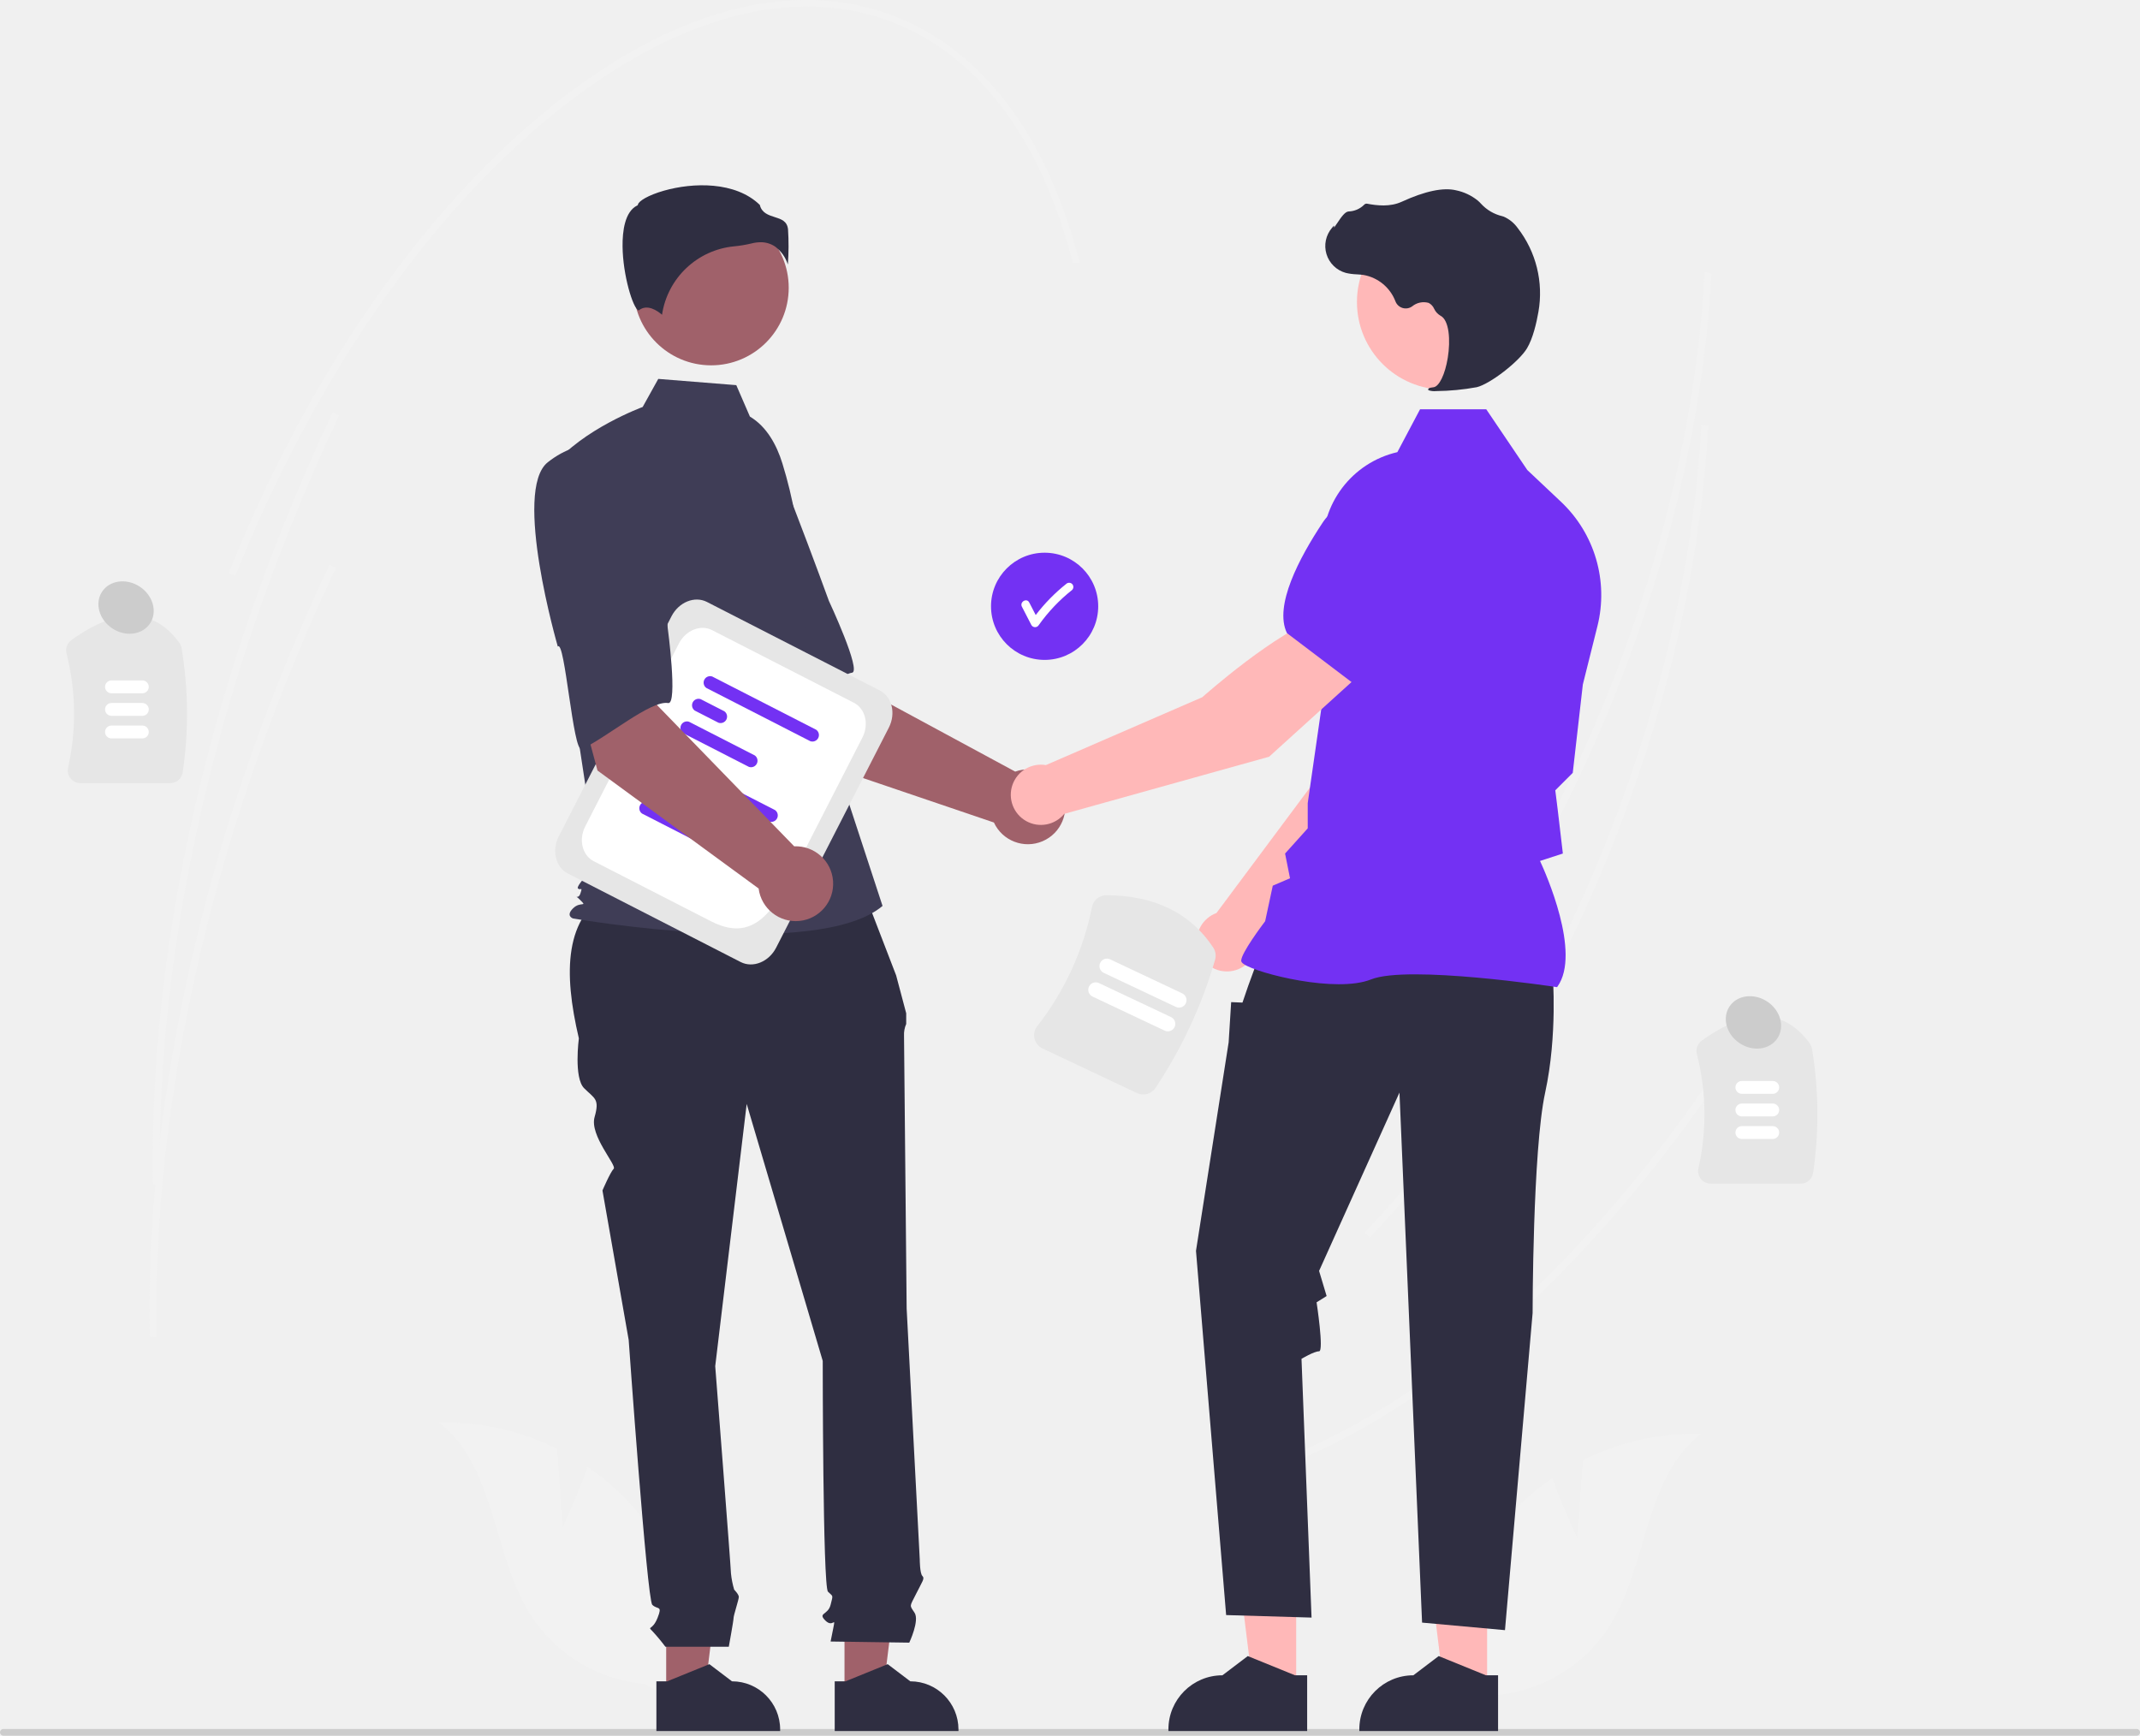
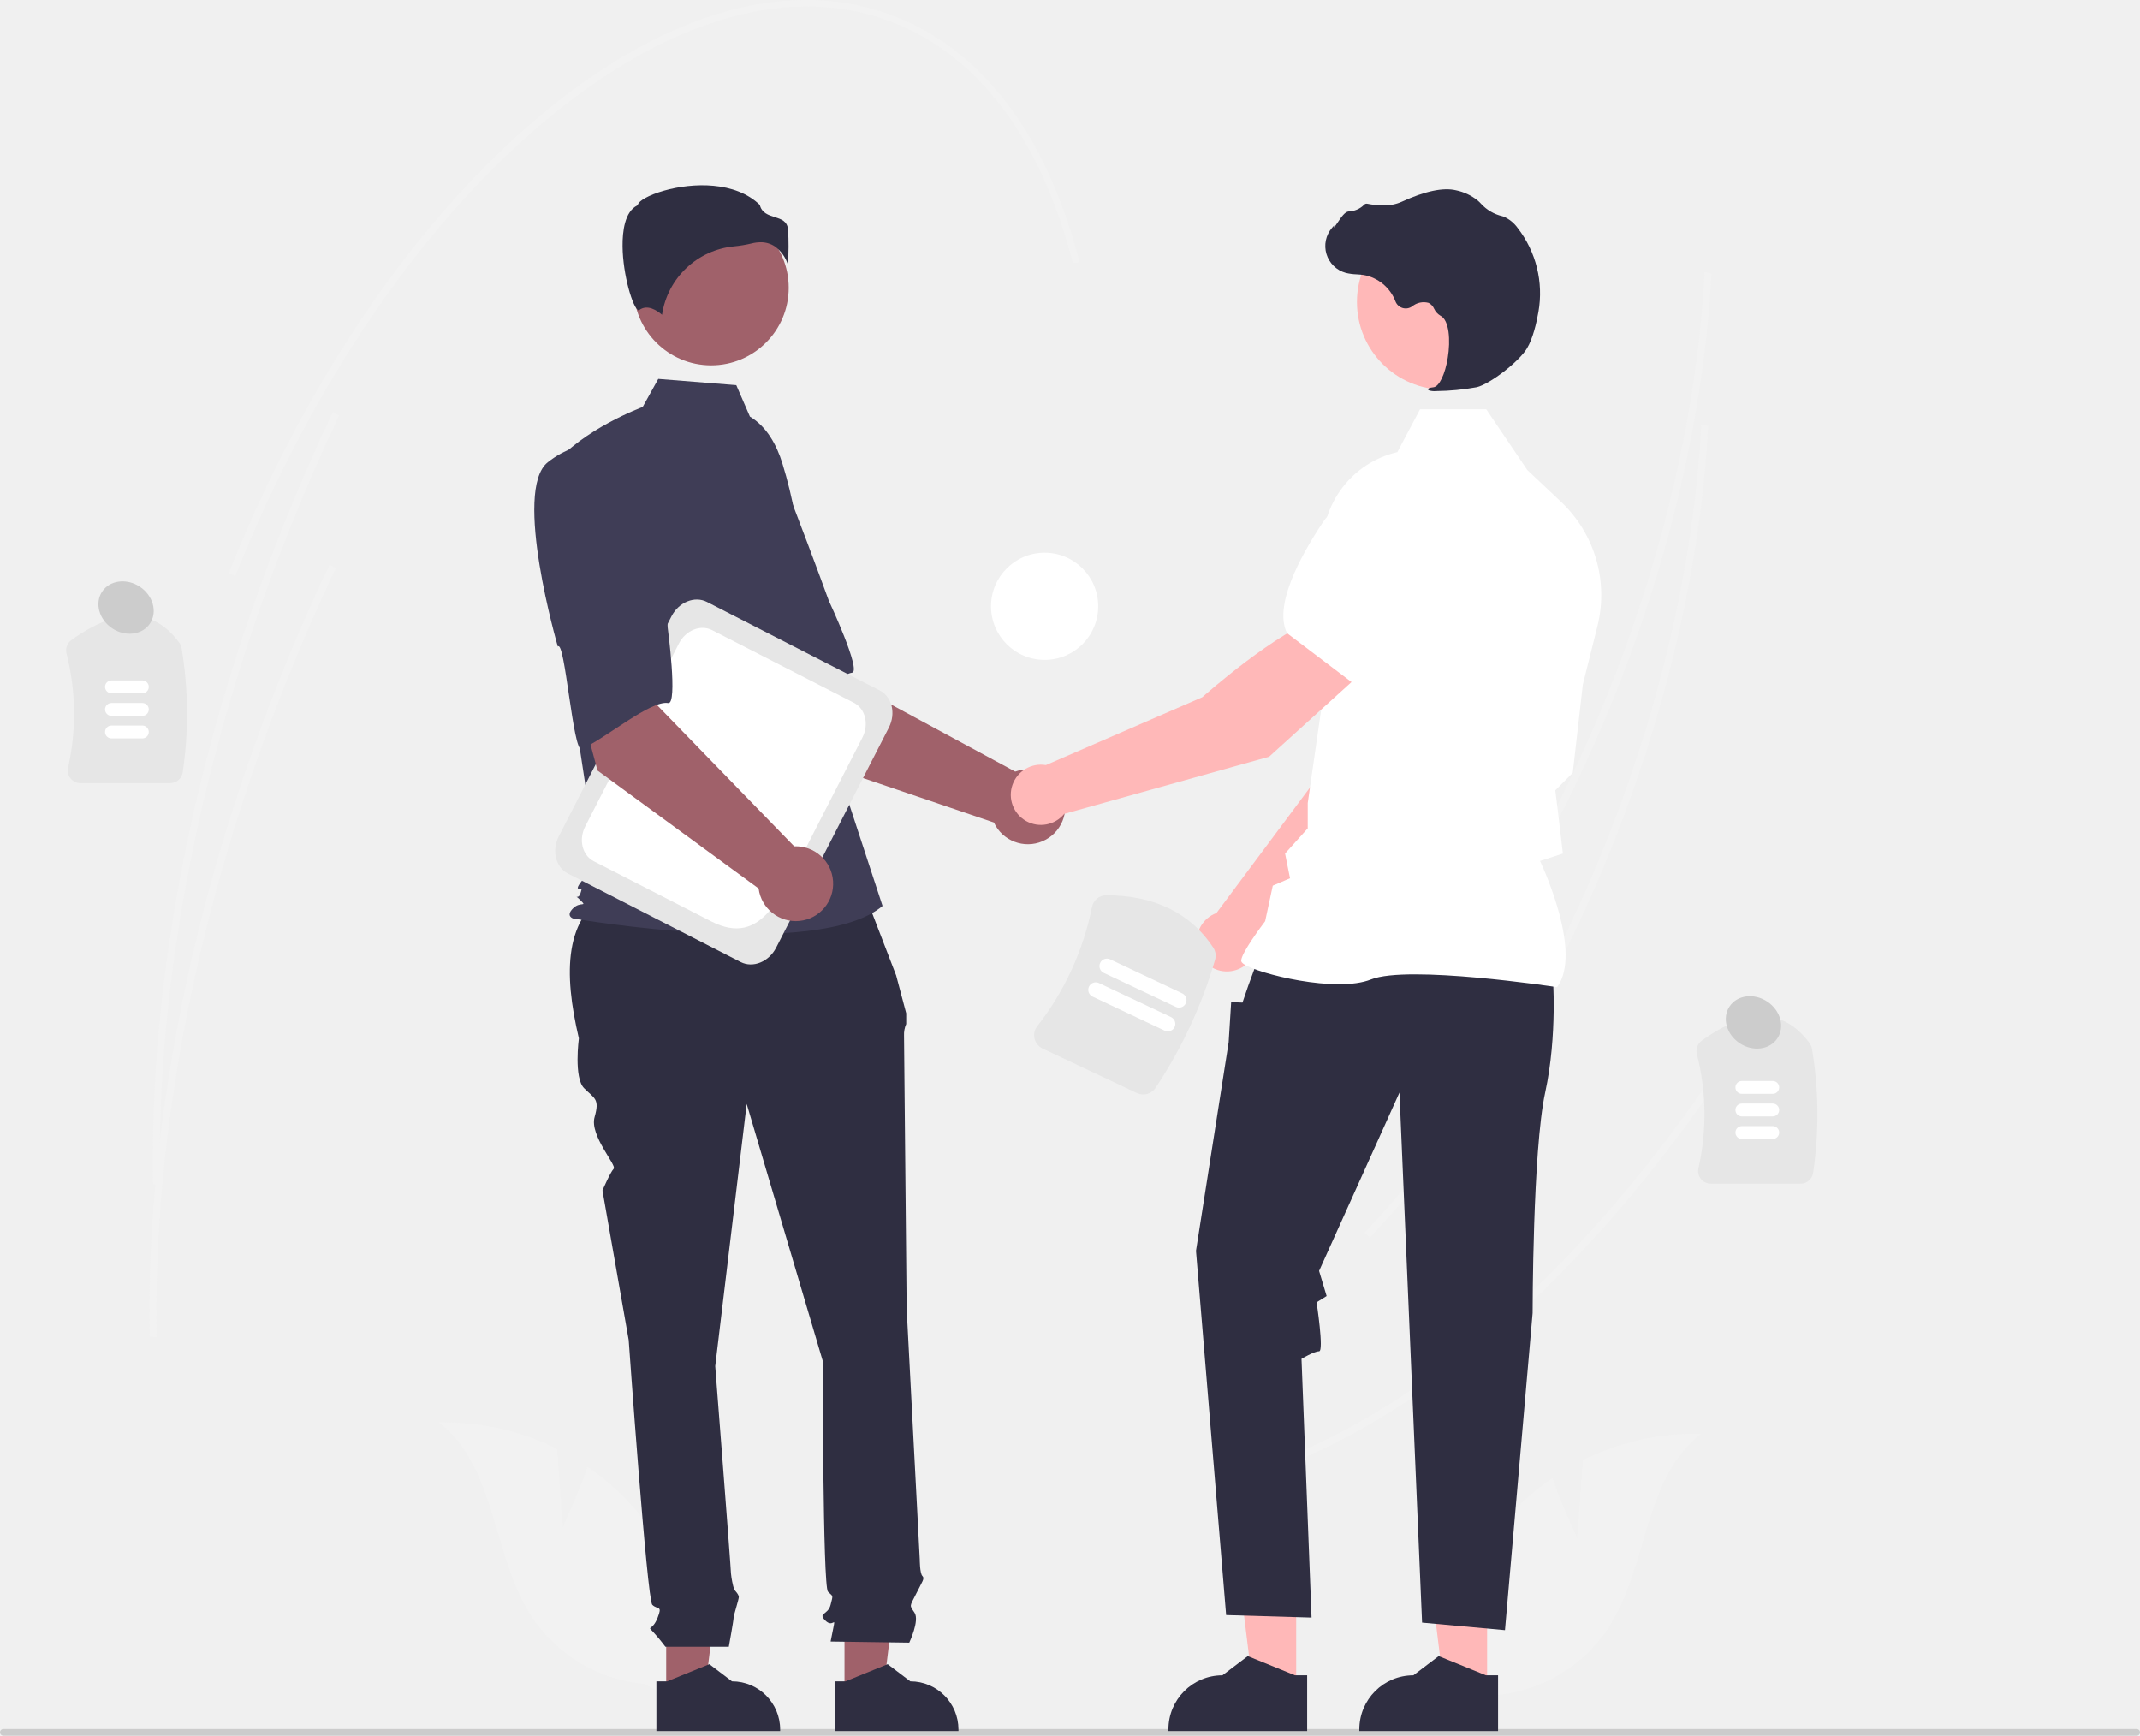
<svg xmlns="http://www.w3.org/2000/svg" data-name="Layer 1" width="758.67" height="615.326" viewBox="0 0 758.67 615.326">
  <path d="M826.33,254.42c-3.941,43.423-15.169,89.211-32.778,133.39-21.775,54.633-51.526,102.754-86.037,139.159l-1.915-1.67c34.344-36.231,63.959-84.139,85.643-138.546,19.597-49.167,31.254-100.332,33.724-147.942l2.447.41Q827.027,246.764,826.33,254.42Z" transform="translate(-220.665 -142.3368)" fill="#f2f2f2" />
  <path d="M842.027,506.615c-48.472,77.116-107.28,132.216-165.59,155.148l-1.18-2.163C733.164,636.826,791.627,582.009,839.878,505.245Z" transform="translate(-220.665 -142.3368)" fill="#f2f2f2" />
  <path d="M825.154,308.484c-3.941,43.423-15.169,89.211-32.778,133.39C770.601,496.506,740.85,544.627,706.34,581.033l-1.915-1.67c34.344-36.231,63.959-84.139,85.643-138.546,19.597-49.167,31.254-100.332,33.724-147.942l2.447.41Q825.85,300.827,825.154,308.484Z" transform="translate(-220.665 -142.3368)" fill="#f2f2f2" />
  <path d="M280.991,419.965H249.187a4.501,4.501,0,0,1-3.535-1.703,4.408,4.408,0,0,1-.863-3.746,86.49,86.49,0,0,0-.555-40.536,4.509,4.509,0,0,1,1.75-4.738c16.354-11.762,29.232-11.42,38.279,1.016a4.519,4.519,0,0,1,.791,1.91,141.54,141.54,0,0,1,.396,43.925A4.491,4.491,0,0,1,280.991,419.965Z" transform="translate(-220.665 -142.3368)" fill="#e6e6e6" />
  <path d="M271.131,388.116H260.19a2.281,2.281,0,0,1,0-4.562h10.941a2.281,2.281,0,0,1,0,4.562Z" transform="translate(-220.665 -142.3368)" fill="#fff" />
  <path d="M271.131,396.116H260.19a2.281,2.281,0,0,1,0-4.562h10.941a2.281,2.281,0,0,1,0,4.562Z" transform="translate(-220.665 -142.3368)" fill="#fff" />
  <path d="M271.131,404.116H260.19a2.281,2.281,0,0,1,0-4.562h10.941a2.281,2.281,0,0,1,0,4.562Z" transform="translate(-220.665 -142.3368)" fill="#fff" />
  <path d="M858.991,561.965H827.187a4.501,4.501,0,0,1-3.535-1.703,4.408,4.408,0,0,1-.863-3.746,86.49,86.49,0,0,0-.555-40.536,4.509,4.509,0,0,1,1.75-4.738c16.354-11.762,29.232-11.42,38.279,1.016a4.519,4.519,0,0,1,.791,1.91,141.54,141.54,0,0,1,.396,43.925A4.491,4.491,0,0,1,858.991,561.965Z" transform="translate(-220.665 -142.3368)" fill="#e6e6e6" />
  <path d="M849.131,530.116H838.19a2.281,2.281,0,0,1,0-4.562h10.941a2.281,2.281,0,0,1,0,4.562Z" transform="translate(-220.665 -142.3368)" fill="#fff" />
  <path d="M849.131,538.116H838.19a2.281,2.281,0,0,1,0-4.562h10.941a2.281,2.281,0,0,1,0,4.562Z" transform="translate(-220.665 -142.3368)" fill="#fff" />
  <path d="M849.131,546.116H838.19a2.281,2.281,0,0,1,0-4.562h10.941a2.281,2.281,0,0,1,0,4.562Z" transform="translate(-220.665 -142.3368)" fill="#fff" />
  <path d="M979.335,756.473a1.186,1.186,0,0,1-1.19,1.19H221.855a1.19,1.19,0,0,1,0-2.38h756.29A1.187,1.187,0,0,1,979.335,756.473Z" transform="translate(-220.665 -142.3368)" fill="#ccc" />
  <path d="M420.168,683.613,418.185,656.024a89.244,89.244,0,0,0-41.899-9.396c20.432,15.793,18.795,47.358,32.945,68.96a53.681,53.681,0,0,0,40.028,23.722L466.263,749.092a89.952,89.952,0,0,0-20.944-72.346A86.888,86.888,0,0,0,428.951,662.351C425.234,673.022,420.168,683.613,420.168,683.613Z" transform="translate(-220.665 -142.3368)" fill="#f2f2f2" />
  <path d="M779.832,687.613l1.984-27.589a89.244,89.244,0,0,1,41.899-9.396c-20.432,15.793-18.795,47.358-32.945,68.96a53.681,53.681,0,0,1-40.028,23.722L733.737,753.092a89.952,89.952,0,0,1,20.944-72.346A86.888,86.888,0,0,1,771.049,666.351C774.766,677.022,779.832,687.613,779.832,687.613Z" transform="translate(-220.665 -142.3368)" fill="#f2f2f2" />
-   <circle cx="370.335" cy="214.942" r="19" fill="#7331f3" />
+   <circle cx="370.335" cy="214.942" r="19" fill="#ffffff" />
  <path d="M600.753,349.361a1.537,1.537,0,0,0-2.121,0,62.934,62.934,0,0,0-10.782,11.013q-1.152-2.23-2.305-4.459c-.887-1.716-3.476-.2-2.59,1.514q1.685,3.261,3.371,6.522a1.518,1.518,0,0,0,2.59,0,60.748,60.748,0,0,1,11.837-12.469A1.509,1.509,0,0,0,600.753,349.361Z" transform="translate(-220.665 -142.3368)" fill="#fff" />
  <path d="M505.985,411.156,477.333,366.161l33.178-17.768,8.708,34.33,61.355,33.155a13.266,13.266,0,1,1-7.55,18.048Z" transform="translate(-220.665 -142.3368)" fill="#a0616a" />
  <path d="M456.4,312.193c-9.002,13.218,22.99,61.263,22.99,61.263,1.559-3.359,16.457,34.366,18.952,32.138,7.092-6.334,18.194-23.976,24.365-24.763,3.529-.45-8.185-25.478-8.185-25.478s-5.354-14.779-12.618-33.659a33.903,33.903,0,0,0-24.626-21.535S465.403,298.975,456.4,312.193Z" transform="translate(-220.665 -142.3368)" fill="#3f3d56" />
  <polygon points="236.175 600.491 249.782 600.49 256.255 548.005 236.172 548.006 236.175 600.491" fill="#a0616a" />
  <path d="M453.368,738.385l3.83-0,14.953-6.081,8.014,6.08h.001a17.078,17.078,0,0,1,17.077,17.077v.555l-43.875.002Z" transform="translate(-220.665 -142.3368)" fill="#2f2e41" />
  <polygon points="299.391 600.491 312.998 600.49 319.472 548.005 299.389 548.006 299.391 600.491" fill="#a0616a" />
  <path d="M516.585,738.385l3.83-0,14.953-6.081,8.014,6.08h.001a17.078,17.078,0,0,1,17.077,17.077v.555l-43.875.002Z" transform="translate(-220.665 -142.3368)" fill="#2f2e41" />
  <path d="M525.946,455.889l-88.507,2.213c-16.809,9.13-17.065,28.891-11.557,52.352,0,0-1.859,13.945,1.859,17.663s5.578,3.719,3.719,10.226,7.964,17.136,6.771,18.33-3.982,7.701-3.982,7.701l9.297,52.99s6.508,92.036,8.367,93.895,3.719,0,1.859,4.648-3.719,2.789-1.859,4.648a68.471,68.471,0,0,1,4.648,5.578h22.476s1.695-9.297,1.695-10.226,1.859-6.508,1.859-7.437-1.643-2.573-1.643-2.573a30.585,30.585,0,0,1-1.146-5.794c0-1.859-5.578-73.443-5.578-73.443L485.38,533.695l26.96,91.106s0,79.95,1.859,81.81,1.859.93.93,4.648-4.648,2.789-1.859,5.578,3.719-1.859,2.789,2.789l-.93,4.648,27.89.399s3.719-7.836,1.859-10.625-1.748-2.028.521-6.592,3.198-5.494,2.268-6.423-.93-5.874-.93-5.874l-4.648-88.951s-.93-93.895-.93-96.684a9.273,9.273,0,0,1,.772-4.182V501.556l-3.561-13.414Z" transform="translate(-220.665 -142.3368)" fill="#2f2e41" />
  <circle cx="252.113" cy="102.015" r="27.5" fill="#a0616a" />
  <path d="M486.528,290.027c5.924,3.522,9.468,9.993,11.503,16.579a157.109,157.109,0,0,1,6.751,37.537l2.149,38.141,26.613,81.214c-23.064,19.516-109.759,4.435-109.759,4.435s-2.661-.887,0-3.548,5.252-.304,2.591-2.965-.827.304.06-2.358,0-.887-.887-1.774,6.867-8.871,6.867-8.871L425.319,401.8l-8.871-94.031c10.645-13.306,32.054-21.15,32.054-21.15l5.532-9.957,27.659,2.213Z" transform="translate(-220.665 -142.3368)" fill="#3f3d56" />
  <path d="M495.448,229.742a12.744,12.744,0,0,1,4.527,6.36A89.513,89.513,0,0,0,500.034,223.623c-.324-2.92-2.38-3.577-4.761-4.338-2.15-.688-4.581-1.464-5.236-4.299-8.644-8.409-23.692-7.985-33.991-5.052-5.667,1.614-8.927,3.688-9.219,4.903l-.06.25-.23.115c-4.368,2.184-5.218,9.081-5.162,14.482.106,10.176,3.62,21.733,5.599,22.672.105.05.131.03.177-.008h0c2.98-2.382,6.616.181,8.214,1.574A28.601,28.601,0,0,1,480.974,229.662a44.879,44.879,0,0,0,6.172-1.035,12.995,12.995,0,0,1,3.153-.414A8.974,8.974,0,0,1,495.448,229.742Z" transform="translate(-220.665 -142.3368)" fill="#2f2e41" />
  <path d="M666.162,477.801l52.899-53.718,13.937-42.963-22.428-9.072c-11.11,11.207-22.547,45.515-22.547,45.515l-36.106,48.458c-.288.107-.576.22-.859.354A10.687,10.687,0,1,0,666.162,477.801Z" transform="translate(-220.665 -142.3368)" fill="#ffb8b8" />
-   <path d="M704.453,376.963l28.363,8.205.106-.02c10.426-2.024,18.673-19.35,23.755-33.529a19.596,19.596,0,0,0-10.615-24.558h0a19.639,19.639,0,0,0-20.495,3.125L711.425,342.363Z" transform="translate(-220.665 -142.3368)" fill="#7331f3" />
+   <path d="M704.453,376.963l28.363,8.205.106-.02c10.426-2.024,18.673-19.35,23.755-33.529a19.596,19.596,0,0,0-10.615-24.558h0a19.639,19.639,0,0,0-20.495,3.125L711.425,342.363Z" transform="translate(-220.665 -142.3368)" fill="#ffffff" />
  <polygon points="459.521 598.895 444.267 598.894 437.011 540.059 459.523 540.06 459.521 598.895" fill="#ffb8b8" />
  <path d="M684.077,736.251l-4.293-0-16.762-6.817-8.984,6.816h-.001a19.145,19.145,0,0,0-19.144,19.144v.622l49.184.002Z" transform="translate(-220.665 -142.3368)" fill="#2f2e41" />
  <polygon points="527.204 598.895 511.95 598.894 504.694 540.059 527.207 540.06 527.204 598.895" fill="#ffb8b8" />
  <path d="M751.76,736.251l-4.293-0-16.762-6.817-8.984,6.816H721.719a19.145,19.145,0,0,0-19.144,19.144v.622l49.184.002Z" transform="translate(-220.665 -142.3368)" fill="#2f2e41" />
  <path d="M771.128,487.806s1.781,21.374-2.672,41.857-4.453,78.17-4.453,78.17l-9.796,112.411-29.389-2.672-8.015-187.91-28.498,63.23,2.672,8.906-3.559,2.226s2.668,17.366.887,17.366-6.234,2.672-6.234,2.672l3.562,91.728-30.279-.891L644.667,585.769,656.245,511.852l.891-14.249,4.008.165,2.041-5.953,3.748-10.242Z" transform="translate(-220.665 -142.3368)" fill="#2f2e41" />
-   <path d="M772.667,492.296l.159-.223c8.477-11.868-4.272-40.386-6.195-44.52l8.099-2.628L772.906,429.422l-.864-6.911,6.19-6.19.017-.154,3.562-31.17,5.179-20.703a45.452,45.452,0,0,0-12.901-44.048l-11.972-11.288-14.55-21.529h-23.463l-8.045,15.196a34.199,34.199,0,0,0-26.46,34.916l1.823,39.855-7.138,49.623-.004,8.98-8.033,8.927,1.754,8.77-6.114,2.62-2.7,12.597c-1.117,1.474-8.491,11.306-8.491,13.994,0,.404.298.794.937,1.226,5.025,3.403,32.8,10.34,45.092,5.421,13.094-5.236,65.145,2.619,65.67,2.699Z" transform="translate(-220.665 -142.3368)" fill="#7331f3" />
+   <path d="M772.667,492.296l.159-.223c8.477-11.868-4.272-40.386-6.195-44.52l8.099-2.628L772.906,429.422l-.864-6.911,6.19-6.19.017-.154,3.562-31.17,5.179-20.703a45.452,45.452,0,0,0-12.901-44.048l-11.972-11.288-14.55-21.529h-23.463l-8.045,15.196a34.199,34.199,0,0,0-26.46,34.916l1.823,39.855-7.138,49.623-.004,8.98-8.033,8.927,1.754,8.77-6.114,2.62-2.7,12.597c-1.117,1.474-8.491,11.306-8.491,13.994,0,.404.298.794.937,1.226,5.025,3.403,32.8,10.34,45.092,5.421,13.094-5.236,65.145,2.619,65.67,2.699Z" transform="translate(-220.665 -142.3368)" fill="#ffffff" />
  <circle cx="512.141" cy="107.068" r="31.074" fill="#ffb8b8" />
  <path d="M729.829,280.982a84.513,84.513,0,0,0,14.346-1.375c4.687-1.08,15.027-9.076,17.846-13.799h0c2.094-3.51,3.35-8.938,4.036-12.874a37.779,37.779,0,0,0-7.379-29.811,11.936,11.936,0,0,0-4.926-3.989c-.174-.063-.354-.118-.534-.165a14.727,14.727,0,0,1-7.44-4.342,12.145,12.145,0,0,0-1.25-1.221,18.14,18.14,0,0,0-7.664-3.604c-4.529-1.088-11.006.275-19.253,4.054-4.143,1.899-8.742,1.369-12.286.695a1.154,1.154,0,0,0-1.076.4,8.144,8.144,0,0,1-5.476,2.349c-1.258.088-2.535,1.866-4.074,4.182-.349.526-.757,1.139-1.052,1.514l-.059-.703-.692.804a9.883,9.883,0,0,0,4.876,15.981,19.273,19.273,0,0,0,3.891.517c.795.051,1.617.103,2.407.22a14.9,14.9,0,0,1,11.318,9.38,3.897,3.897,0,0,0,5.928,1.739,6.438,6.438,0,0,1,5.837-1.219,4.274,4.274,0,0,1,1.944,2.093,5.57,5.57,0,0,0,2.176,2.41c3.235,1.564,3.644,8.85,2.654,14.959-.954,5.888-3.03,10.184-5.047,10.445-1.553.201-1.729.317-1.834.595l-.094.249.181.226A6.364,6.364,0,0,0,729.829,280.982Z" transform="translate(-220.665 -142.3368)" fill="#2f2e41" />
  <path d="M704.048,380.286,689.111,361.254c-15.215,4.19-42.211,28.253-42.211,28.253l-55.442,24.059a10.681,10.681,0,1,0,6.489,17.307l72.627-20.262Z" transform="translate(-220.665 -142.3368)" fill="#ffb8b8" />
-   <path d="M700.468,384.637l23.568-26.273,1.309-18.616a19.641,19.641,0,0,0-9.747-18.298h0a19.595,19.595,0,0,0-26.032,6.171c-8.328,12.551-17.286,29.52-12.677,39.087l.047.097Z" transform="translate(-220.665 -142.3368)" fill="#7331f3" />
+   <path d="M700.468,384.637l23.568-26.273,1.309-18.616a19.641,19.641,0,0,0-9.747-18.298h0a19.595,19.595,0,0,0-26.032,6.171c-8.328,12.551-17.286,29.52-12.677,39.087l.047.097Z" transform="translate(-220.665 -142.3368)" fill="#ffffff" />
  <path d="M483.244,483.387,421.99,452.015c-4.357-2.231-5.8-8.15-3.217-13.194L458.712,360.838c2.583-5.044,8.229-7.332,12.586-5.1l61.254,31.371c4.357,2.231,5.8,8.15,3.217,13.194l-39.939,77.984C493.248,483.33,487.601,485.618,483.244,483.387Z" transform="translate(-220.665 -142.3368)" fill="#e6e6e6" />
  <path d="M472.778,468.965l-41.617-21.314c-4.081-2.09-5.433-7.633-3.013-12.357l33.181-64.788c2.419-4.724,7.707-6.866,11.788-4.776l50.265,25.743c4.081,2.09,5.432,7.633,3.013,12.356l-18.026,35.196C497.593,460.066,490.955,478.274,472.778,468.965Z" transform="translate(-220.665 -142.3368)" fill="#fff" />
-   <path d="M493.355,433.585l-36.861-18.878a2.305,2.305,0,0,1,2.08-4.06l36.861,18.878a2.305,2.305,0,0,1-2.08,4.06Z" transform="translate(-220.665 -142.3368)" fill="#7331f3" />
-   <path d="M460.797,427.037l-8.412-4.308a2.306,2.306,0,0,1,2.08-4.061l8.412,4.308a2.306,2.306,0,0,1-2.08,4.061Z" transform="translate(-220.665 -142.3368)" fill="#7331f3" />
-   <path d="M471.587,442.69,448.276,430.751a2.306,2.306,0,0,1,2.08-4.061l23.311,11.939a2.306,2.306,0,0,1-2.08,4.061Z" transform="translate(-220.665 -142.3368)" fill="#7331f3" />
-   <path d="M507.942,405.103l-36.861-18.878a2.305,2.305,0,0,1,2.08-4.06l36.861,18.878a2.305,2.305,0,0,1-2.08,4.06Z" transform="translate(-220.665 -142.3368)" fill="#7331f3" />
-   <path d="M475.384,398.555l-8.412-4.308a2.306,2.306,0,0,1,2.08-4.061l8.412,4.308a2.306,2.306,0,0,1-2.08,4.061Z" transform="translate(-220.665 -142.3368)" fill="#7331f3" />
-   <path d="M486.174,414.208,462.863,402.269a2.306,2.306,0,0,1,2.08-4.061l23.311,11.939a2.306,2.306,0,0,1-2.08,4.061Z" transform="translate(-220.665 -142.3368)" fill="#7331f3" />
+   <path d="M493.355,433.585l-36.861-18.878a2.305,2.305,0,0,1,2.08-4.06l36.861,18.878a2.305,2.305,0,0,1-2.08,4.06Z" transform="translate(-220.665 -142.3368)" fill="#ffffff" />
+   <path d="M460.797,427.037l-8.412-4.308a2.306,2.306,0,0,1,2.08-4.061l8.412,4.308a2.306,2.306,0,0,1-2.08,4.061Z" transform="translate(-220.665 -142.3368)" fill="#ffffff" />
+   <path d="M471.587,442.69,448.276,430.751a2.306,2.306,0,0,1,2.08-4.061l23.311,11.939a2.306,2.306,0,0,1-2.08,4.061Z" transform="translate(-220.665 -142.3368)" fill="#ffffff" />
+   <path d="M507.942,405.103l-36.861-18.878a2.305,2.305,0,0,1,2.08-4.06l36.861,18.878a2.305,2.305,0,0,1-2.08,4.06Z" transform="translate(-220.665 -142.3368)" fill="#ffffff" />
+   <path d="M475.384,398.555l-8.412-4.308a2.306,2.306,0,0,1,2.08-4.061l8.412,4.308a2.306,2.306,0,0,1-2.08,4.061Z" transform="translate(-220.665 -142.3368)" fill="#ffffff" />
+   <path d="M486.174,414.208,462.863,402.269a2.306,2.306,0,0,1,2.08-4.061l23.311,11.939a2.306,2.306,0,0,1-2.08,4.061Z" transform="translate(-220.665 -142.3368)" fill="#ffffff" />
  <path d="M432.485,415.494l-13.838-51.517,36.979-7L453.638,392.338l48.588,50.03a13.266,13.266,0,1,1-12.615,14.953Z" transform="translate(-220.665 -142.3368)" fill="#a0616a" />
  <path d="M414.863,306.216c-12.552,9.909,3.559,65.338,3.559,65.338,2.494-2.737,5.393,37.72,8.442,36.342,8.665-3.915,24.547-17.416,30.67-16.316,3.502.629-.167-26.76-.167-26.76s-.675-15.705-1.943-35.894a33.903,33.903,0,0,0-17.034-27.93S427.415,296.306,414.863,306.216Z" transform="translate(-220.665 -142.3368)" fill="#3f3d56" />
  <path d="M623.719,529.841l-33.426-15.784a5.231,5.231,0,0,1-2.87-3.544,5.124,5.124,0,0,1,.952-4.365,100.58,100.58,0,0,0,19.413-42.254,5.197,5.197,0,0,1,5.092-4.19c17.048.058,29.789,6.283,37.868,18.499a5.261,5.261,0,0,1,.688,4.376,164.527,164.527,0,0,1-21.108,45.407A5.22,5.22,0,0,1,623.719,529.841Z" transform="translate(-220.665 -142.3368)" fill="#e6e6e6" />
  <path d="M633.552,507.703,607.994,495.634a2.651,2.651,0,1,1,2.264-4.795l25.558,12.069a2.651,2.651,0,1,1-2.264,4.795Z" transform="translate(-220.665 -142.3368)" fill="#fff" />
  <path d="M637.522,499.295,611.964,487.226a2.651,2.651,0,0,1,2.264-4.795l25.558,12.069a2.651,2.651,0,0,1-2.264,4.795Z" transform="translate(-220.665 -142.3368)" fill="#fff" />
  <path d="M603.371,235.352l-2.379.261c-10.607-41.684-31.168-70.563-59.462-83.514-35.968-16.463-80.443-5.408-125.234,31.13-45.018,36.724-84.872,94.733-112.217,163.343l-2.308-1.056c27.466-68.909,67.523-127.198,112.794-164.127,45.498-37.115,90.881-48.252,127.79-31.357C571.459,163.353,592.558,192.857,603.371,235.352Z" transform="translate(-220.665 -142.3368)" fill="#f2f2f2" />
  <path d="M340.897,289.64c-6.222,13.107-12.139,26.685-17.589,40.358-31.361,78.682-47.253,159.038-45.954,232.383l-2.451-.262c-1.3-73.619,14.638-154.251,46.097-233.178,5.465-13.711,11.4-27.328,17.64-40.472Z" transform="translate(-220.665 -142.3368)" fill="#f2f2f2" />
  <path d="M339.721,343.704c-6.222,13.107-12.139,26.685-17.589,40.358-31.361,78.682-47.253,159.038-45.954,232.383l-2.451-.262c-1.3-73.619,14.638-154.251,46.097-233.178,5.465-13.711,11.4-27.328,17.64-40.472Z" transform="translate(-220.665 -142.3368)" fill="#f2f2f2" />
  <ellipse cx="265.356" cy="357.719" rx="8.857" ry="10.195" transform="translate(-400.121 238.1651) rotate(-56.36398)" fill="#ccc" />
  <ellipse cx="842.298" cy="504.788" rx="8.857" ry="10.195" transform="translate(-265.2016 784.1168) rotate(-56.36398)" fill="#ccc" />
</svg>
